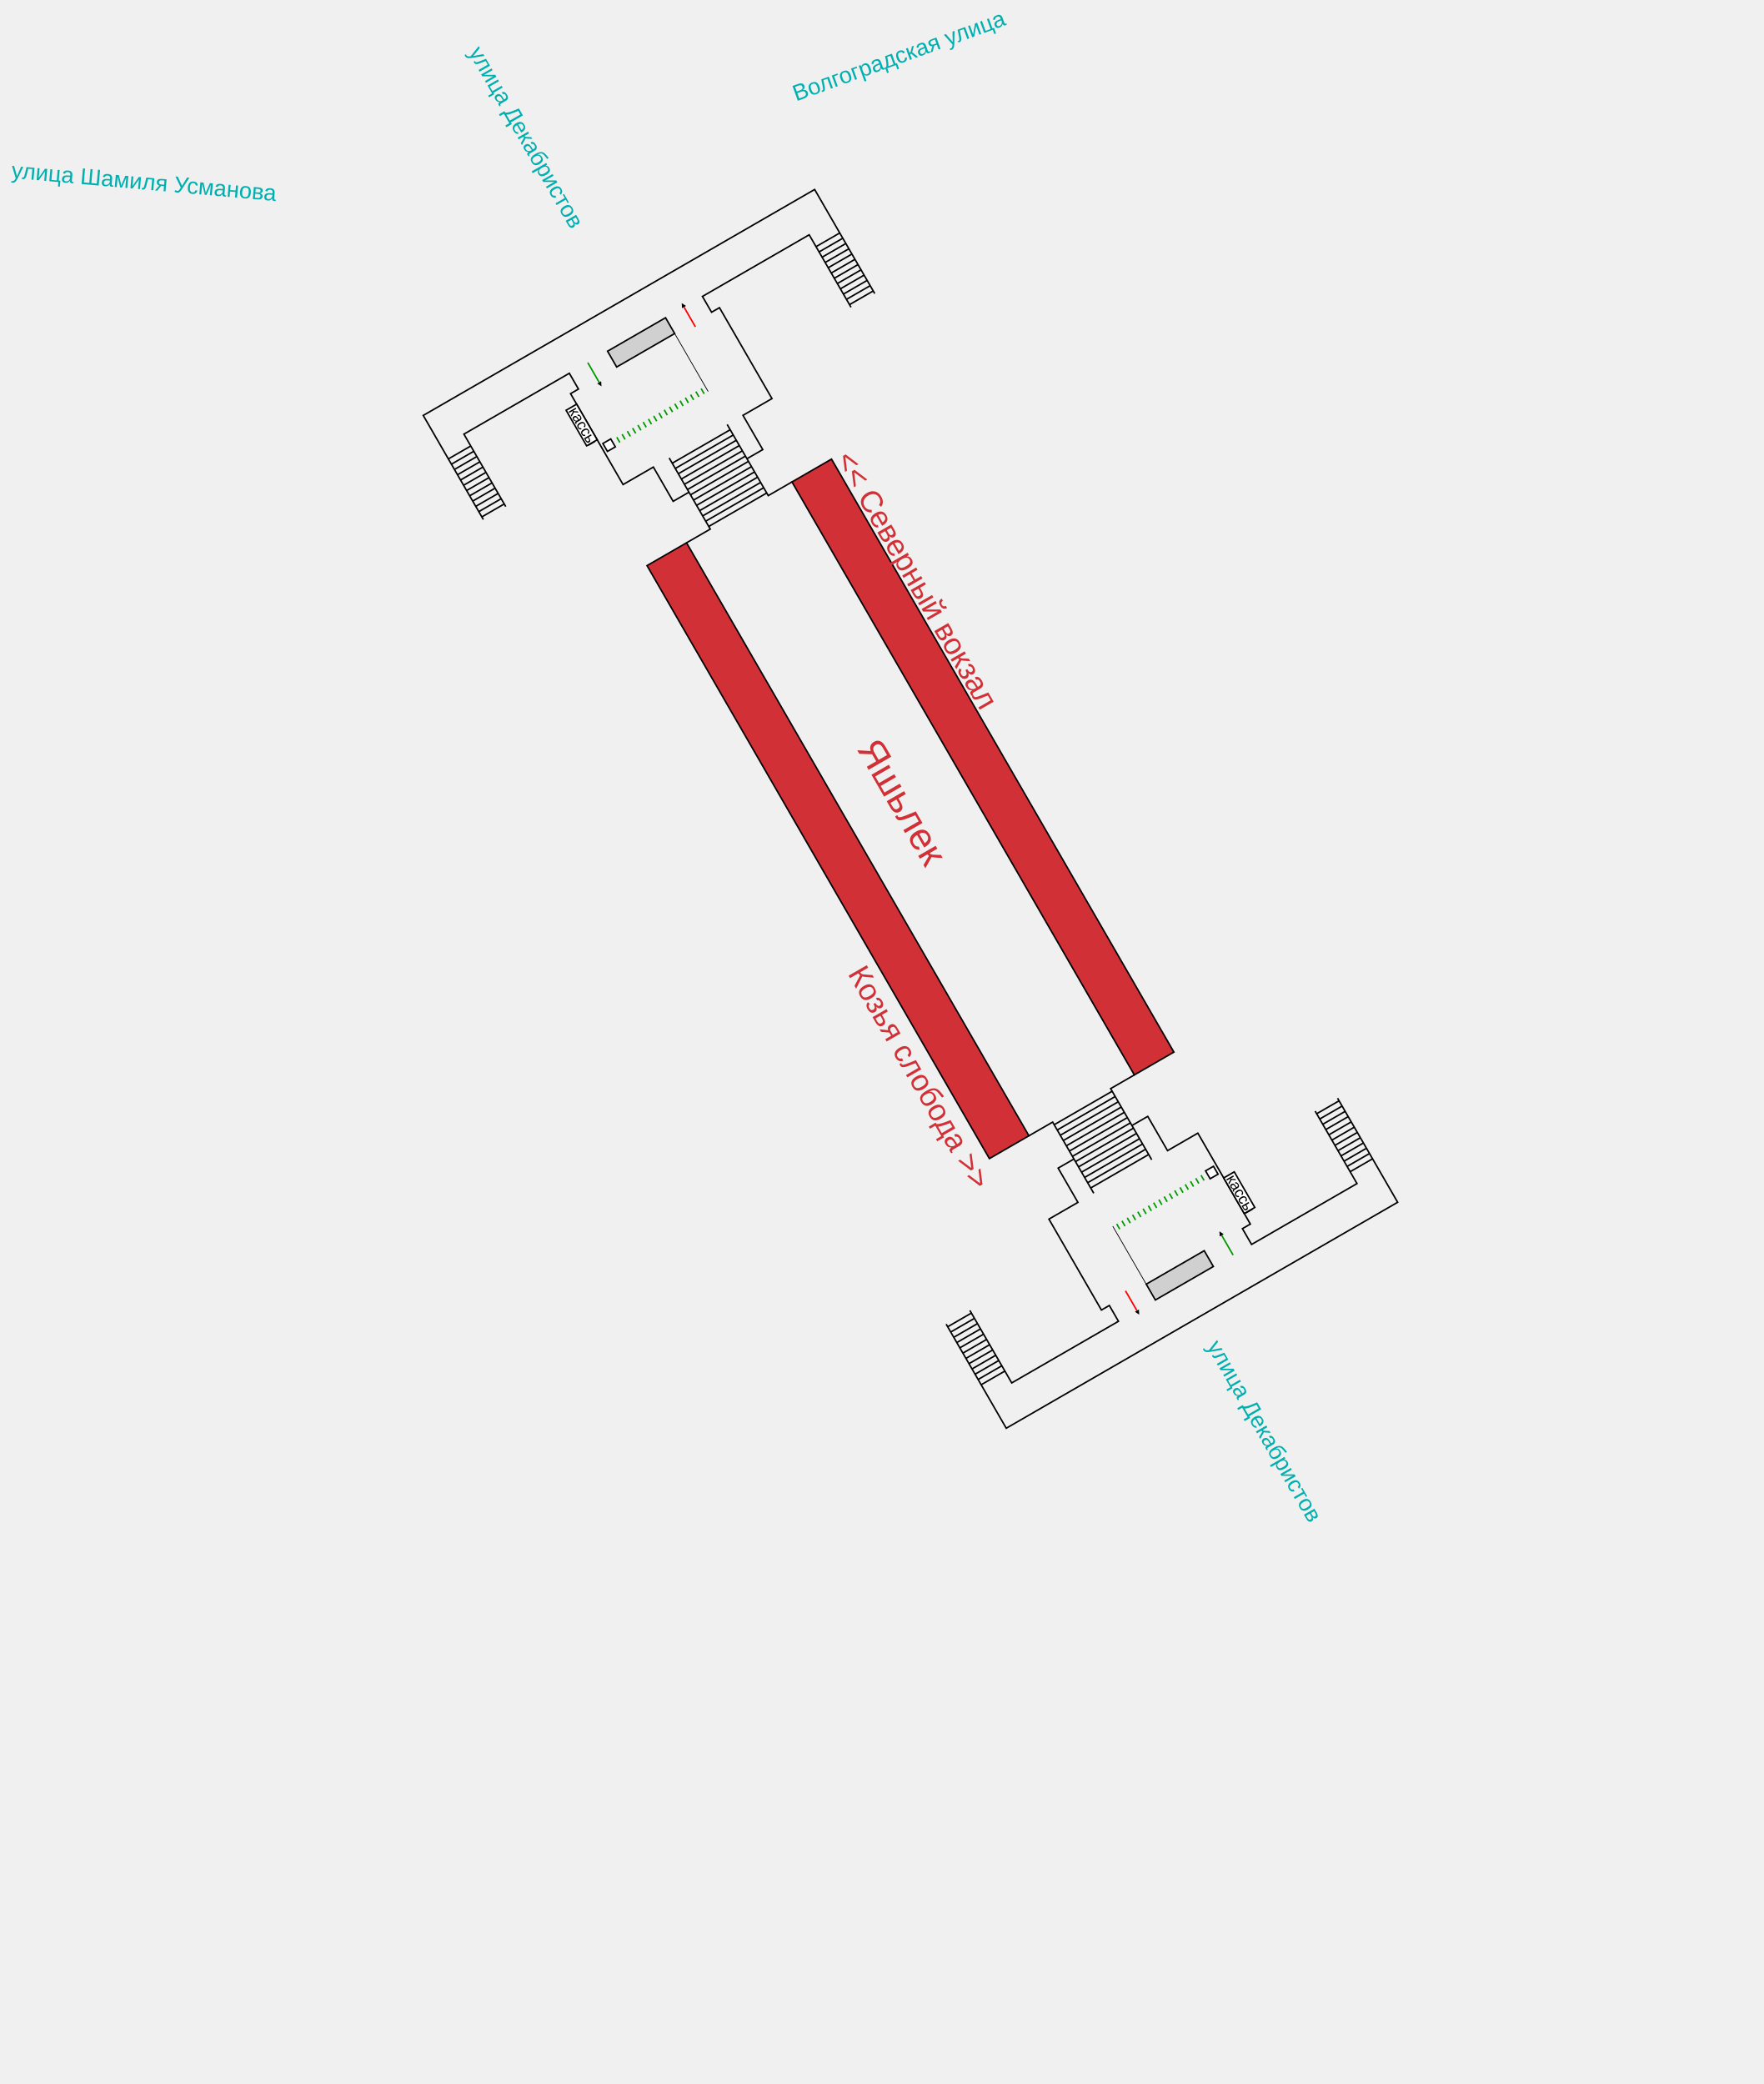
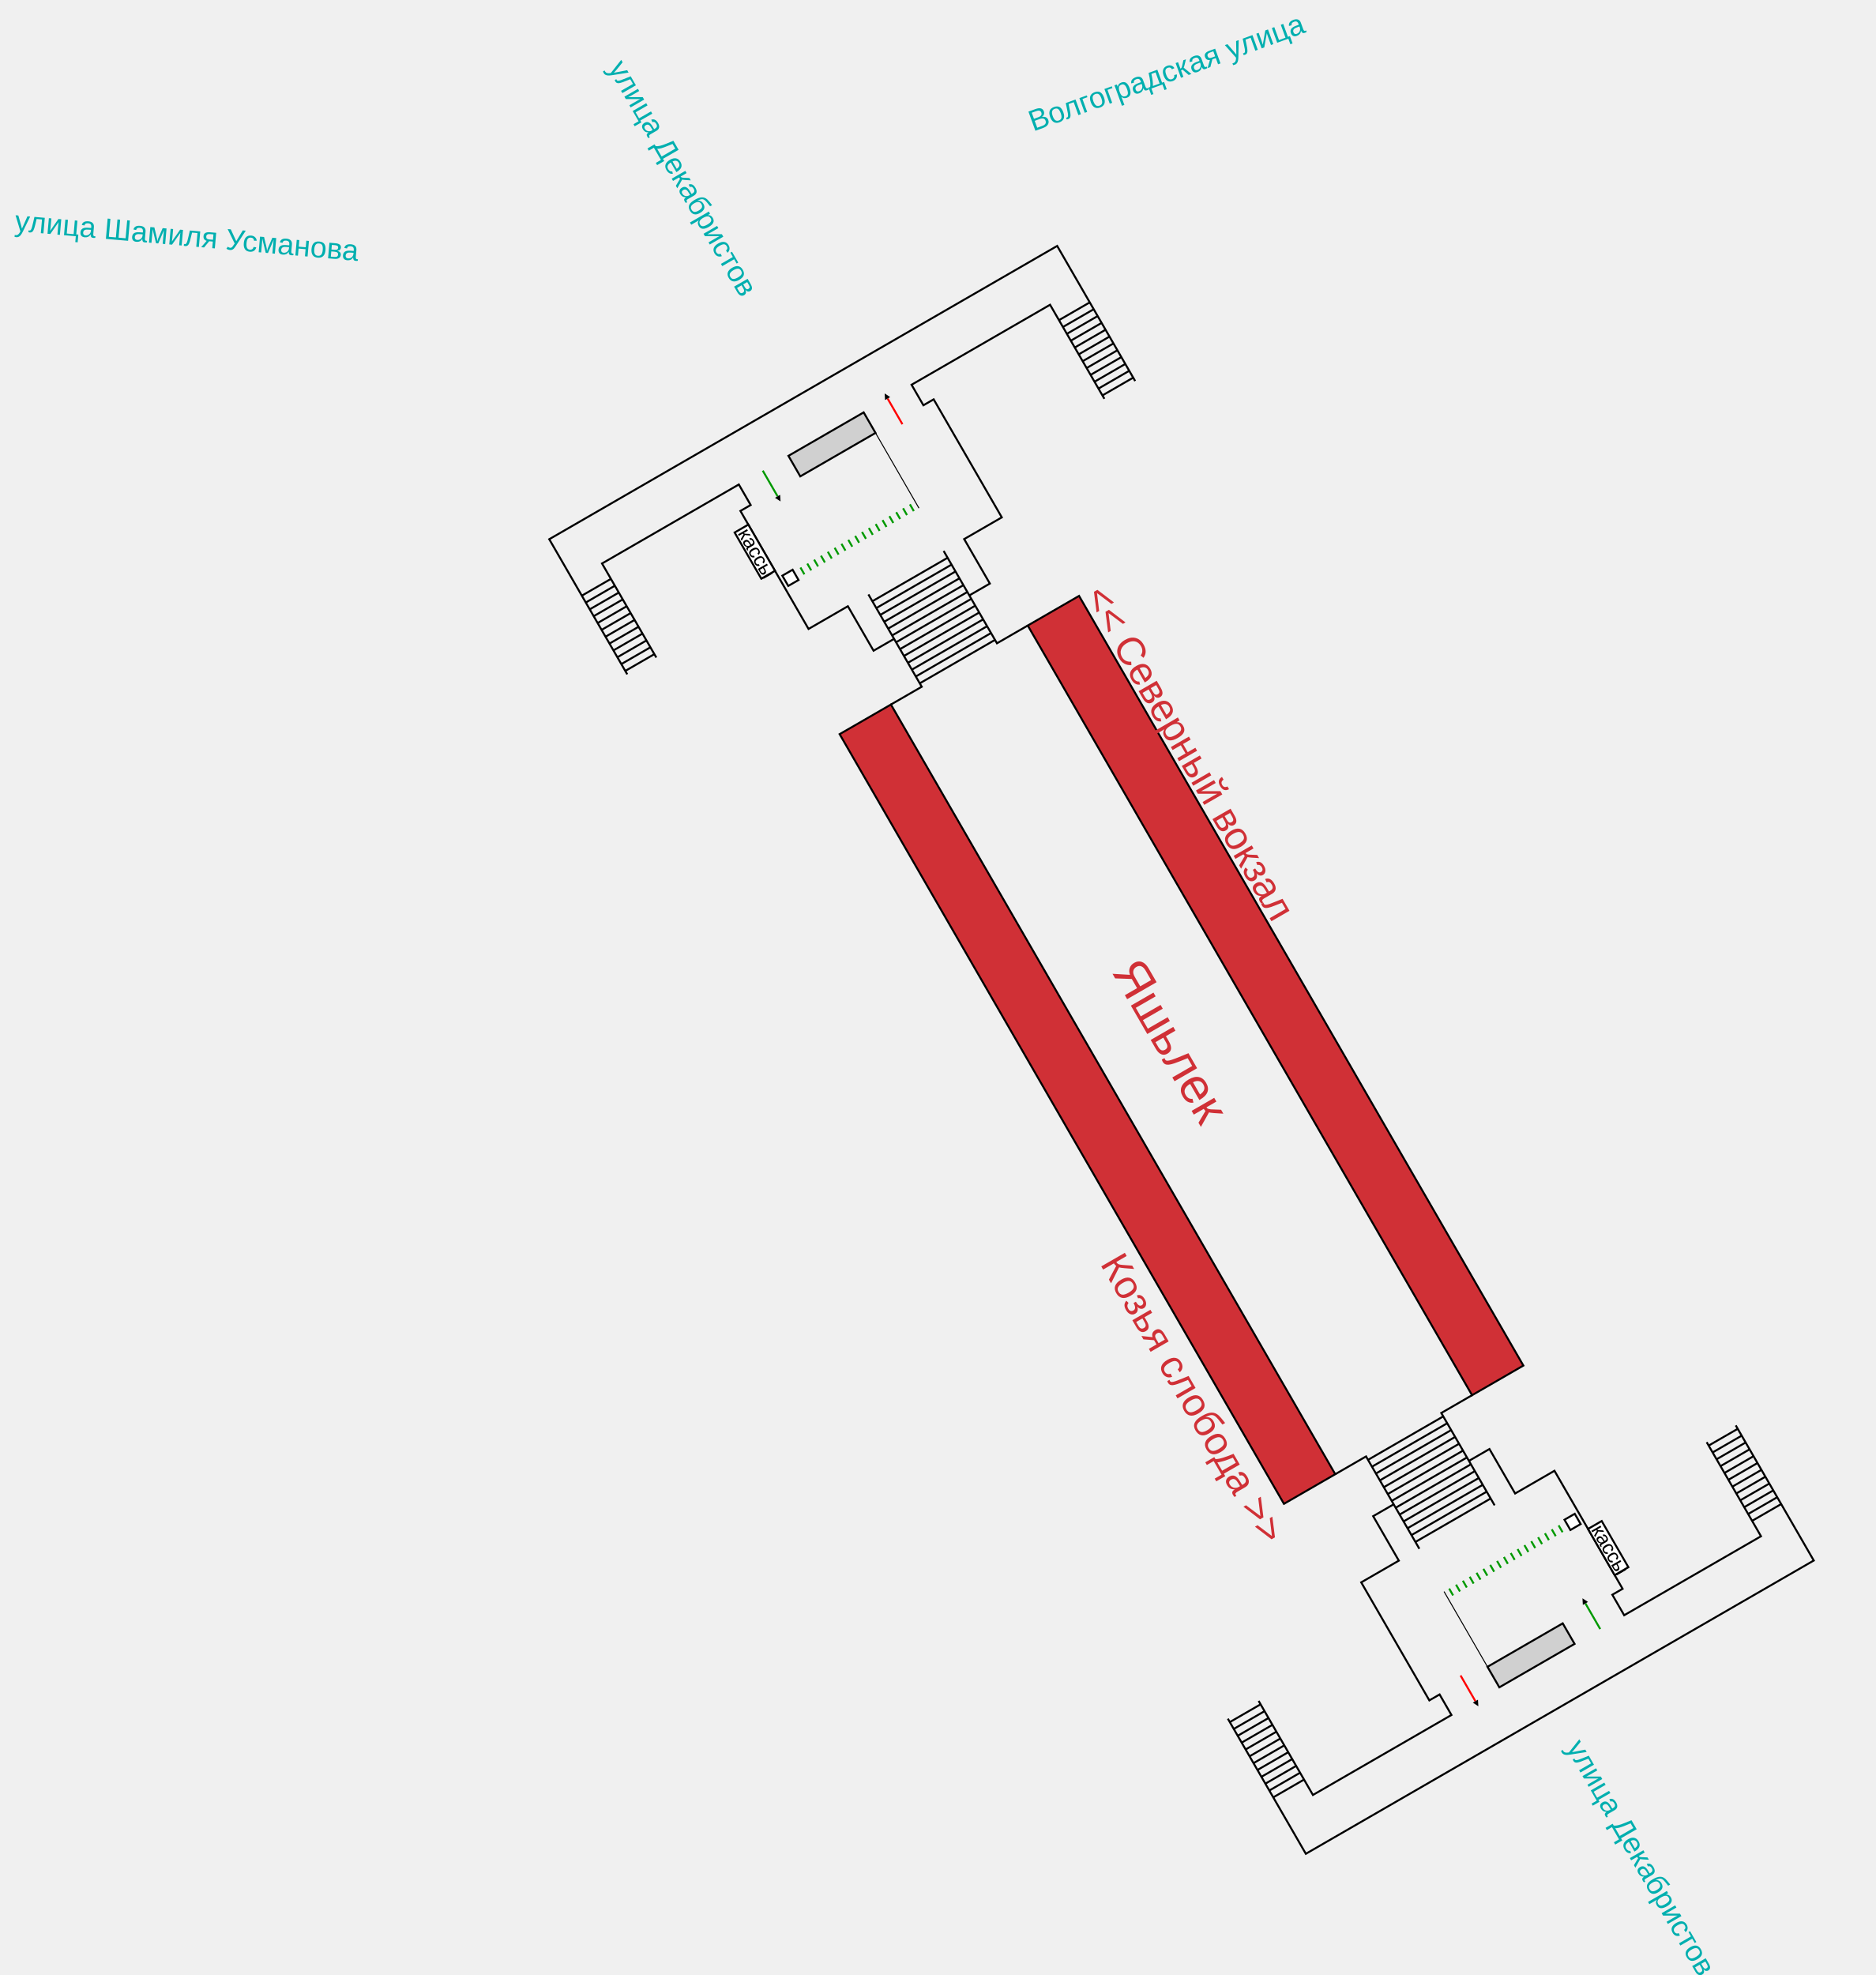
- <svg xmlns="http://www.w3.org/2000/svg" baseProfile="full" height="100%" version="1.1" width="100%">
+ <svg xmlns="http://www.w3.org/2000/svg" baseProfile="full" height="1000.0" version="1.1" width="950.0">
  <defs>
    <marker id="id10" markerHeight="3" markerUnits="strokeWidth" markerWidth="4" orient="auto" refX="0" refY="5" viewBox="0,0,10,10">
      <path d="M 0 0 L 10 5 L 0 10 z" />
    </marker>
  </defs>
-   <g transform="scale(0.5)">
-     <rect fill="none" height="1000" stroke="none" stroke-width="0" width="950" x="0" y="0" />
-     <g transform="rotate(60.0,475,500)">
-       <polygon fill="#d03036" points="789,449 789,479 339,479 339,449" stroke="#000000" stroke-width="1" />
-       <polygon fill="#d03036" points="789,369 789,339 339,339 339,369" stroke="#000000" stroke-width="1" />
-       <text fill="#d03036" font-family="Arial" font-size="20" stroke="none" stroke-width="0" x="637" y="499.0">Козья слобода &gt;&gt;</text>
-       <text fill="#d03036" font-family="Arial" font-size="20" stroke="none" stroke-width="0" x="340" y="337.0">&lt;&lt; Северный вокзал</text>
-       <text fill="#d03036" font-family="Arial" font-size="25" stroke="none" stroke-width="0" x="512" y="420.0">Яшьлек</text>
-       <polyline fill="none" points="339,369 339,387 285,387" stroke="#000000" stroke-width="1" />
-       <polyline fill="none" points="285,431 339,431 339,449" stroke="#000000" stroke-width="1" />
-       <polyline fill="none" points="311,387 311,375 285,375 285,353 216,353 216,359 204,359 204,278 259,278" stroke="#000000" stroke-width="1" />
-       <polyline fill="none" points="311,431 311,443 285,443 285,466 216,466 216,460 204,460 204,540 259,540" stroke="#000000" stroke-width="1" />
-       <polyline fill="none" points="259,260 180,260 180,557 259,557" stroke="#000000" stroke-width="1" />
-       <line stroke="#000000" stroke-width="1" x1="337" x2="337" y1="387" y2="431" />
-       <line stroke="#000000" stroke-width="1" x1="333" x2="333" y1="387" y2="431" />
-       <line stroke="#000000" stroke-width="1" x1="329" x2="329" y1="387" y2="431" />
-       <line stroke="#000000" stroke-width="1" x1="325" x2="325" y1="387" y2="431" />
-       <line stroke="#000000" stroke-width="1" x1="321" x2="321" y1="387" y2="431" />
-       <line stroke="#000000" stroke-width="1" x1="317" x2="317" y1="387" y2="431" />
-       <line stroke="#000000" stroke-width="1" x1="313" x2="313" y1="387" y2="431" />
-       <line stroke="#000000" stroke-width="1" x1="309" x2="309" y1="387" y2="431" />
-       <line stroke="#000000" stroke-width="1" x1="305" x2="305" y1="387" y2="431" />
-       <line stroke="#000000" stroke-width="1" x1="301" x2="301" y1="387" y2="431" />
-       <line stroke="#000000" stroke-width="1" x1="297" x2="297" y1="387" y2="431" />
-       <line stroke="#000000" stroke-width="1" x1="293" x2="293" y1="387" y2="431" />
-       <line stroke="#000000" stroke-width="1" x1="289" x2="289" y1="387" y2="431" />
-       <line stroke="#000000" stroke-width="1" x1="257" x2="257" y1="260" y2="278" />
-       <line stroke="#000000" stroke-width="1" x1="253" x2="253" y1="260" y2="278" />
-       <line stroke="#000000" stroke-width="1" x1="249" x2="249" y1="260" y2="278" />
-       <line stroke="#000000" stroke-width="1" x1="245" x2="245" y1="260" y2="278" />
-       <line stroke="#000000" stroke-width="1" x1="241" x2="241" y1="260" y2="278" />
-       <line stroke="#000000" stroke-width="1" x1="237" x2="237" y1="260" y2="278" />
-       <line stroke="#000000" stroke-width="1" x1="233" x2="233" y1="260" y2="278" />
-       <line stroke="#000000" stroke-width="1" x1="229" x2="229" y1="260" y2="278" />
-       <line stroke="#000000" stroke-width="1" x1="225" x2="225" y1="260" y2="278" />
-       <line stroke="#000000" stroke-width="1" x1="221" x2="221" y1="260" y2="278" />
-       <line stroke="#000000" stroke-width="1" x1="217" x2="217" y1="260" y2="278" />
-       <line stroke="#000000" stroke-width="1" x1="213" x2="213" y1="260" y2="278" />
-       <line stroke="#000000" stroke-width="1" x1="257" x2="257" y1="540" y2="557" />
-       <line stroke="#000000" stroke-width="1" x1="253" x2="253" y1="540" y2="557" />
-       <line stroke="#000000" stroke-width="1" x1="249" x2="249" y1="540" y2="557" />
-       <line stroke="#000000" stroke-width="1" x1="245" x2="245" y1="540" y2="557" />
-       <line stroke="#000000" stroke-width="1" x1="241" x2="241" y1="540" y2="557" />
-       <line stroke="#000000" stroke-width="1" x1="237" x2="237" y1="540" y2="557" />
-       <line stroke="#000000" stroke-width="1" x1="233" x2="233" y1="540" y2="557" />
-       <line stroke="#000000" stroke-width="1" x1="229" x2="229" y1="540" y2="557" />
-       <line stroke="#000000" stroke-width="1" x1="225" x2="225" y1="540" y2="557" />
-       <line stroke="#000000" stroke-width="1" x1="221" x2="221" y1="540" y2="557" />
-       <line stroke="#000000" stroke-width="1" x1="217" x2="217" y1="540" y2="557" />
-       <line stroke="#000000" stroke-width="1" x1="213" x2="213" y1="540" y2="557" />
-       <polygon fill="#d0d0d0" points="216,431 216,387 204,387 204,431" stroke="#000000" stroke-width="1" />
-       <polygon fill="#ffffff" points="251,474 251,466 224,466 224,474" stroke="#000000" stroke-width="1" />
-       <text fill="#000000" font-family="Arial" font-size="10" stroke="none" stroke-width="0" x="225" y="473.0">кассы</text>
-       <polygon fill="#ffffff" points="261,464 255,464 255,458 261,458" stroke="#000000" stroke-width="1" />
-       <polyline fill="none" points="216,387 260,387" stroke="#000000" stroke-width="0.5" />
-       <line stroke="#009900" stroke-width="1" x1="260" x2="256" y1="390" y2="390" />
-       <line stroke="#009900" stroke-width="1" x1="260" x2="256" y1="394" y2="394" />
-       <line stroke="#009900" stroke-width="1" x1="260" x2="256" y1="398" y2="398" />
-       <line stroke="#009900" stroke-width="1" x1="260" x2="256" y1="402" y2="402" />
-       <line stroke="#009900" stroke-width="1" x1="260" x2="256" y1="406" y2="406" />
-       <line stroke="#009900" stroke-width="1" x1="260" x2="256" y1="410" y2="410" />
-       <line stroke="#009900" stroke-width="1" x1="260" x2="256" y1="414" y2="414" />
-       <line stroke="#009900" stroke-width="1" x1="260" x2="256" y1="418" y2="418" />
-       <line stroke="#009900" stroke-width="1" x1="260" x2="256" y1="422" y2="422" />
-       <line stroke="#009900" stroke-width="1" x1="260" x2="256" y1="426" y2="426" />
-       <line stroke="#009900" stroke-width="1" x1="260" x2="256" y1="430" y2="430" />
-       <line stroke="#009900" stroke-width="1" x1="260" x2="256" y1="434" y2="434" />
-       <line stroke="#009900" stroke-width="1" x1="260" x2="256" y1="438" y2="438" />
-       <line stroke="#009900" stroke-width="1" x1="260" x2="256" y1="442" y2="442" />
-       <line stroke="#009900" stroke-width="1" x1="260" x2="256" y1="446" y2="446" />
-       <line stroke="#009900" stroke-width="1" x1="260" x2="256" y1="450" y2="450" />
-       <line stroke="#009900" stroke-width="1" x1="260" x2="256" y1="454" y2="454" />
-       <polyline fill="none" marker-end="url(#id10)" points="219,373 204,373" stroke="#ff0000" stroke-width="1" />
-       <polyline fill="none" marker-end="url(#id10)" points="204,446 219,446" stroke="#009900" stroke-width="1" />
-       <polyline fill="none" points="789,449 789,431 843,431" stroke="#000000" stroke-width="1" />
-       <polyline fill="none" points="843,387 789,387 789,369" stroke="#000000" stroke-width="1" />
-       <polyline fill="none" points="817,431 817,443 843,443 843,465 912,465 912,459 924,459 924,540 869,540" stroke="#000000" stroke-width="1" />
-       <polyline fill="none" points="817,387 817,375 843,375 843,352 912,352 912,358 924,358 924,278 869,278" stroke="#000000" stroke-width="1" />
-       <polyline fill="none" points="869,558 948,558 948,261 869,261" stroke="#000000" stroke-width="1" />
-       <line stroke="#000000" stroke-width="1" x1="791" x2="791" y1="431" y2="387" />
-       <line stroke="#000000" stroke-width="1" x1="795" x2="795" y1="431" y2="387" />
-       <line stroke="#000000" stroke-width="1" x1="799" x2="799" y1="431" y2="387" />
-       <line stroke="#000000" stroke-width="1" x1="803" x2="803" y1="431" y2="387" />
-       <line stroke="#000000" stroke-width="1" x1="807" x2="807" y1="431" y2="387" />
-       <line stroke="#000000" stroke-width="1" x1="811" x2="811" y1="431" y2="387" />
-       <line stroke="#000000" stroke-width="1" x1="815" x2="815" y1="431" y2="387" />
-       <line stroke="#000000" stroke-width="1" x1="819" x2="819" y1="431" y2="387" />
-       <line stroke="#000000" stroke-width="1" x1="823" x2="823" y1="431" y2="387" />
-       <line stroke="#000000" stroke-width="1" x1="827" x2="827" y1="431" y2="387" />
-       <line stroke="#000000" stroke-width="1" x1="831" x2="831" y1="431" y2="387" />
-       <line stroke="#000000" stroke-width="1" x1="835" x2="835" y1="431" y2="387" />
-       <line stroke="#000000" stroke-width="1" x1="839" x2="839" y1="431" y2="387" />
-       <line stroke="#000000" stroke-width="1" x1="871" x2="871" y1="558" y2="540" />
-       <line stroke="#000000" stroke-width="1" x1="875" x2="875" y1="558" y2="540" />
-       <line stroke="#000000" stroke-width="1" x1="879" x2="879" y1="558" y2="540" />
-       <line stroke="#000000" stroke-width="1" x1="883" x2="883" y1="558" y2="540" />
-       <line stroke="#000000" stroke-width="1" x1="887" x2="887" y1="558" y2="540" />
-       <line stroke="#000000" stroke-width="1" x1="891" x2="891" y1="558" y2="540" />
-       <line stroke="#000000" stroke-width="1" x1="895" x2="895" y1="558" y2="540" />
-       <line stroke="#000000" stroke-width="1" x1="899" x2="899" y1="558" y2="540" />
-       <line stroke="#000000" stroke-width="1" x1="903" x2="903" y1="558" y2="540" />
-       <line stroke="#000000" stroke-width="1" x1="907" x2="907" y1="558" y2="540" />
-       <line stroke="#000000" stroke-width="1" x1="911" x2="911" y1="558" y2="540" />
-       <line stroke="#000000" stroke-width="1" x1="915" x2="915" y1="558" y2="540" />
-       <line stroke="#000000" stroke-width="1" x1="871" x2="871" y1="278" y2="261" />
-       <line stroke="#000000" stroke-width="1" x1="875" x2="875" y1="278" y2="261" />
-       <line stroke="#000000" stroke-width="1" x1="879" x2="879" y1="278" y2="261" />
-       <line stroke="#000000" stroke-width="1" x1="883" x2="883" y1="278" y2="261" />
-       <line stroke="#000000" stroke-width="1" x1="887" x2="887" y1="278" y2="261" />
-       <line stroke="#000000" stroke-width="1" x1="891" x2="891" y1="278" y2="261" />
-       <line stroke="#000000" stroke-width="1" x1="895" x2="895" y1="278" y2="261" />
-       <line stroke="#000000" stroke-width="1" x1="899" x2="899" y1="278" y2="261" />
-       <line stroke="#000000" stroke-width="1" x1="903" x2="903" y1="278" y2="261" />
-       <line stroke="#000000" stroke-width="1" x1="907" x2="907" y1="278" y2="261" />
-       <line stroke="#000000" stroke-width="1" x1="911" x2="911" y1="278" y2="261" />
-       <line stroke="#000000" stroke-width="1" x1="915" x2="915" y1="278" y2="261" />
-       <polygon fill="#d0d0d0" points="912,387 912,431 924,431 924,387" stroke="#000000" stroke-width="1" />
-       <polygon fill="#ffffff" points="877,344 877,352 904,352 904,344" stroke="#000000" stroke-width="1" />
-       <text fill="#000000" font-family="Arial" font-size="10" stroke="none" stroke-width="0" x="878" y="351.0">кассы</text>
-       <polygon fill="#ffffff" points="867,354 873,354 873,360 867,360" stroke="#000000" stroke-width="1" />
-       <polyline fill="none" points="912,431 868,431" stroke="#000000" stroke-width="0.5" />
-       <line stroke="#009900" stroke-width="1" x1="868" x2="872" y1="428" y2="428" />
-       <line stroke="#009900" stroke-width="1" x1="868" x2="872" y1="424" y2="424" />
-       <line stroke="#009900" stroke-width="1" x1="868" x2="872" y1="420" y2="420" />
-       <line stroke="#009900" stroke-width="1" x1="868" x2="872" y1="416" y2="416" />
-       <line stroke="#009900" stroke-width="1" x1="868" x2="872" y1="412" y2="412" />
-       <line stroke="#009900" stroke-width="1" x1="868" x2="872" y1="408" y2="408" />
-       <line stroke="#009900" stroke-width="1" x1="868" x2="872" y1="404" y2="404" />
-       <line stroke="#009900" stroke-width="1" x1="868" x2="872" y1="400" y2="400" />
-       <line stroke="#009900" stroke-width="1" x1="868" x2="872" y1="396" y2="396" />
-       <line stroke="#009900" stroke-width="1" x1="868" x2="872" y1="392" y2="392" />
-       <line stroke="#009900" stroke-width="1" x1="868" x2="872" y1="388" y2="388" />
-       <line stroke="#009900" stroke-width="1" x1="868" x2="872" y1="384" y2="384" />
-       <line stroke="#009900" stroke-width="1" x1="868" x2="872" y1="380" y2="380" />
-       <line stroke="#009900" stroke-width="1" x1="868" x2="872" y1="376" y2="376" />
-       <line stroke="#009900" stroke-width="1" x1="868" x2="872" y1="372" y2="372" />
-       <line stroke="#009900" stroke-width="1" x1="868" x2="872" y1="368" y2="368" />
-       <line stroke="#009900" stroke-width="1" x1="868" x2="872" y1="364" y2="364" />
-       <polyline fill="none" marker-end="url(#id10)" points="909,445 924,445" stroke="#ff0000" stroke-width="1" />
-       <polyline fill="none" marker-end="url(#id10)" points="924,372 909,372" stroke="#009900" stroke-width="1" />
-       <text fill="#00afaf" font-family="Arial" font-size="15" stroke="none" stroke-width="0" transform="rotate(-55.0,-103,705)" x="-103" y="720.0">улица Шамиля Усманова</text>
-       <text fill="#00afaf" font-family="Arial" font-size="15" stroke="none" stroke-width="0" transform="rotate(-80.0,109,239)" x="109" y="254.0">Волгоградская улица</text>
-       <text fill="#00afaf" font-family="Arial" font-size="15" stroke="none" stroke-width="0" x="967" y="417.0">улица Декабристов</text>
-       <text fill="#00afaf" font-family="Arial" font-size="15" stroke="none" stroke-width="0" x="-12" y="412.0">улица Декабристов</text>
+   <g>
+     <rect fill="none" height="1000.0" stroke="none" stroke-width="0" width="950.0" x="0.0" y="0.0" />
+     <g transform="rotate(60.0,475.0,500.0)">
+       <polygon fill="#d03036" points="789.0,449.0 789.0,479.0 339.0,479.0 339.0,449.0" stroke="#000000" stroke-width="1" />
+       <polygon fill="#d03036" points="789.0,369.0 789.0,339.0 339.0,339.0 339.0,369.0" stroke="#000000" stroke-width="1" />
+       <text fill="#d03036" font-family="Arial" font-size="20.0" stroke="none" stroke-width="0" x="637.0" y="499.0">Козья слобода &gt;&gt;</text>
+       <text fill="#d03036" font-family="Arial" font-size="20.0" stroke="none" stroke-width="0" x="340.0" y="337.0">&lt;&lt; Северный вокзал</text>
+       <text fill="#d03036" font-family="Arial" font-size="25.0" stroke="none" stroke-width="0" x="512.0" y="420.0">Яшьлек</text>
+       <polyline fill="none" points="339.0,369.0 339.0,387.0 285.0,387.0" stroke="#000000" stroke-width="1" />
+       <polyline fill="none" points="285.0,431.0 339.0,431.0 339.0,449.0" stroke="#000000" stroke-width="1" />
+       <polyline fill="none" points="311.0,387.0 311.0,375.0 285.0,375.0 285.0,353.0 216.0,353.0 216.0,359.0 204.0,359.0 204.0,278.0 259.0,278.0" stroke="#000000" stroke-width="1" />
+       <polyline fill="none" points="311.0,431.0 311.0,443.0 285.0,443.0 285.0,466.0 216.0,466.0 216.0,460.0 204.0,460.0 204.0,540.0 259.0,540.0" stroke="#000000" stroke-width="1" />
+       <polyline fill="none" points="259.0,260.0 180.0,260.0 180.0,557.0 259.0,557.0" stroke="#000000" stroke-width="1" />
+       <line stroke="#000000" stroke-width="1" x1="337.0" x2="337.0" y1="387.0" y2="431.0" />
+       <line stroke="#000000" stroke-width="1" x1="333.0" x2="333.0" y1="387.0" y2="431.0" />
+       <line stroke="#000000" stroke-width="1" x1="329.0" x2="329.0" y1="387.0" y2="431.0" />
+       <line stroke="#000000" stroke-width="1" x1="325.0" x2="325.0" y1="387.0" y2="431.0" />
+       <line stroke="#000000" stroke-width="1" x1="321.0" x2="321.0" y1="387.0" y2="431.0" />
+       <line stroke="#000000" stroke-width="1" x1="317.0" x2="317.0" y1="387.0" y2="431.0" />
+       <line stroke="#000000" stroke-width="1" x1="313.0" x2="313.0" y1="387.0" y2="431.0" />
+       <line stroke="#000000" stroke-width="1" x1="309.0" x2="309.0" y1="387.0" y2="431.0" />
+       <line stroke="#000000" stroke-width="1" x1="305.0" x2="305.0" y1="387.0" y2="431.0" />
+       <line stroke="#000000" stroke-width="1" x1="301.0" x2="301.0" y1="387.0" y2="431.0" />
+       <line stroke="#000000" stroke-width="1" x1="297.0" x2="297.0" y1="387.0" y2="431.0" />
+       <line stroke="#000000" stroke-width="1" x1="293.0" x2="293.0" y1="387.0" y2="431.0" />
+       <line stroke="#000000" stroke-width="1" x1="289.0" x2="289.0" y1="387.0" y2="431.0" />
+       <line stroke="#000000" stroke-width="1" x1="257.0" x2="257.0" y1="260.0" y2="278.0" />
+       <line stroke="#000000" stroke-width="1" x1="253.0" x2="253.0" y1="260.0" y2="278.0" />
+       <line stroke="#000000" stroke-width="1" x1="249.0" x2="249.0" y1="260.0" y2="278.0" />
+       <line stroke="#000000" stroke-width="1" x1="245.0" x2="245.0" y1="260.0" y2="278.0" />
+       <line stroke="#000000" stroke-width="1" x1="241.0" x2="241.0" y1="260.0" y2="278.0" />
+       <line stroke="#000000" stroke-width="1" x1="237.0" x2="237.0" y1="260.0" y2="278.0" />
+       <line stroke="#000000" stroke-width="1" x1="233.0" x2="233.0" y1="260.0" y2="278.0" />
+       <line stroke="#000000" stroke-width="1" x1="229.0" x2="229.0" y1="260.0" y2="278.0" />
+       <line stroke="#000000" stroke-width="1" x1="225.0" x2="225.0" y1="260.0" y2="278.0" />
+       <line stroke="#000000" stroke-width="1" x1="221.0" x2="221.0" y1="260.0" y2="278.0" />
+       <line stroke="#000000" stroke-width="1" x1="217.0" x2="217.0" y1="260.0" y2="278.0" />
+       <line stroke="#000000" stroke-width="1" x1="213.0" x2="213.0" y1="260.0" y2="278.0" />
+       <line stroke="#000000" stroke-width="1" x1="257.0" x2="257.0" y1="540.0" y2="557.0" />
+       <line stroke="#000000" stroke-width="1" x1="253.0" x2="253.0" y1="540.0" y2="557.0" />
+       <line stroke="#000000" stroke-width="1" x1="249.0" x2="249.0" y1="540.0" y2="557.0" />
+       <line stroke="#000000" stroke-width="1" x1="245.0" x2="245.0" y1="540.0" y2="557.0" />
+       <line stroke="#000000" stroke-width="1" x1="241.0" x2="241.0" y1="540.0" y2="557.0" />
+       <line stroke="#000000" stroke-width="1" x1="237.0" x2="237.0" y1="540.0" y2="557.0" />
+       <line stroke="#000000" stroke-width="1" x1="233.0" x2="233.0" y1="540.0" y2="557.0" />
+       <line stroke="#000000" stroke-width="1" x1="229.0" x2="229.0" y1="540.0" y2="557.0" />
+       <line stroke="#000000" stroke-width="1" x1="225.0" x2="225.0" y1="540.0" y2="557.0" />
+       <line stroke="#000000" stroke-width="1" x1="221.0" x2="221.0" y1="540.0" y2="557.0" />
+       <line stroke="#000000" stroke-width="1" x1="217.0" x2="217.0" y1="540.0" y2="557.0" />
+       <line stroke="#000000" stroke-width="1" x1="213.0" x2="213.0" y1="540.0" y2="557.0" />
+       <polygon fill="#d0d0d0" points="216.0,431.0 216.0,387.0 204.0,387.0 204.0,431.0" stroke="#000000" stroke-width="1" />
+       <polygon fill="#ffffff" points="251.0,474.0 251.0,466.0 224.0,466.0 224.0,474.0" stroke="#000000" stroke-width="1" />
+       <text fill="#000000" font-family="Arial" font-size="10.0" stroke="none" stroke-width="0" x="225.0" y="473.0">кассы</text>
+       <polygon fill="#ffffff" points="261.0,464.0 255.0,464.0 255.0,458.0 261.0,458.0" stroke="#000000" stroke-width="1" />
+       <polyline fill="none" points="216.0,387.0 260.0,387.0" stroke="#000000" stroke-width="0.5" />
+       <line stroke="#009900" stroke-width="1" x1="260.0" x2="256.0" y1="390.0" y2="390.0" />
+       <line stroke="#009900" stroke-width="1" x1="260.0" x2="256.0" y1="394.0" y2="394.0" />
+       <line stroke="#009900" stroke-width="1" x1="260.0" x2="256.0" y1="398.0" y2="398.0" />
+       <line stroke="#009900" stroke-width="1" x1="260.0" x2="256.0" y1="402.0" y2="402.0" />
+       <line stroke="#009900" stroke-width="1" x1="260.0" x2="256.0" y1="406.0" y2="406.0" />
+       <line stroke="#009900" stroke-width="1" x1="260.0" x2="256.0" y1="410.0" y2="410.0" />
+       <line stroke="#009900" stroke-width="1" x1="260.0" x2="256.0" y1="414.0" y2="414.0" />
+       <line stroke="#009900" stroke-width="1" x1="260.0" x2="256.0" y1="418.0" y2="418.0" />
+       <line stroke="#009900" stroke-width="1" x1="260.0" x2="256.0" y1="422.0" y2="422.0" />
+       <line stroke="#009900" stroke-width="1" x1="260.0" x2="256.0" y1="426.0" y2="426.0" />
+       <line stroke="#009900" stroke-width="1" x1="260.0" x2="256.0" y1="430.0" y2="430.0" />
+       <line stroke="#009900" stroke-width="1" x1="260.0" x2="256.0" y1="434.0" y2="434.0" />
+       <line stroke="#009900" stroke-width="1" x1="260.0" x2="256.0" y1="438.0" y2="438.0" />
+       <line stroke="#009900" stroke-width="1" x1="260.0" x2="256.0" y1="442.0" y2="442.0" />
+       <line stroke="#009900" stroke-width="1" x1="260.0" x2="256.0" y1="446.0" y2="446.0" />
+       <line stroke="#009900" stroke-width="1" x1="260.0" x2="256.0" y1="450.0" y2="450.0" />
+       <line stroke="#009900" stroke-width="1" x1="260.0" x2="256.0" y1="454.0" y2="454.0" />
+       <polyline fill="none" marker-end="url(#id10)" points="219.0,373.0 204.0,373.0" stroke="#ff0000" stroke-width="1" />
+       <polyline fill="none" marker-end="url(#id10)" points="204.0,446.0 219.0,446.0" stroke="#009900" stroke-width="1" />
+       <polyline fill="none" points="789.0,449.0 789.0,431.0 843.0,431.0" stroke="#000000" stroke-width="1" />
+       <polyline fill="none" points="843.0,387.0 789.0,387.0 789.0,369.0" stroke="#000000" stroke-width="1" />
+       <polyline fill="none" points="817.0,431.0 817.0,443.0 843.0,443.0 843.0,465.0 912.0,465.0 912.0,459.0 924.0,459.0 924.0,540.0 869.0,540.0" stroke="#000000" stroke-width="1" />
+       <polyline fill="none" points="817.0,387.0 817.0,375.0 843.0,375.0 843.0,352.0 912.0,352.0 912.0,358.0 924.0,358.0 924.0,278.0 869.0,278.0" stroke="#000000" stroke-width="1" />
+       <polyline fill="none" points="869.0,558.0 948.0,558.0 948.0,261.0 869.0,261.0" stroke="#000000" stroke-width="1" />
+       <line stroke="#000000" stroke-width="1" x1="791.0" x2="791.0" y1="431.0" y2="387.0" />
+       <line stroke="#000000" stroke-width="1" x1="795.0" x2="795.0" y1="431.0" y2="387.0" />
+       <line stroke="#000000" stroke-width="1" x1="799.0" x2="799.0" y1="431.0" y2="387.0" />
+       <line stroke="#000000" stroke-width="1" x1="803.0" x2="803.0" y1="431.0" y2="387.0" />
+       <line stroke="#000000" stroke-width="1" x1="807.0" x2="807.0" y1="431.0" y2="387.0" />
+       <line stroke="#000000" stroke-width="1" x1="811.0" x2="811.0" y1="431.0" y2="387.0" />
+       <line stroke="#000000" stroke-width="1" x1="815.0" x2="815.0" y1="431.0" y2="387.0" />
+       <line stroke="#000000" stroke-width="1" x1="819.0" x2="819.0" y1="431.0" y2="387.0" />
+       <line stroke="#000000" stroke-width="1" x1="823.0" x2="823.0" y1="431.0" y2="387.0" />
+       <line stroke="#000000" stroke-width="1" x1="827.0" x2="827.0" y1="431.0" y2="387.0" />
+       <line stroke="#000000" stroke-width="1" x1="831.0" x2="831.0" y1="431.0" y2="387.0" />
+       <line stroke="#000000" stroke-width="1" x1="835.0" x2="835.0" y1="431.0" y2="387.0" />
+       <line stroke="#000000" stroke-width="1" x1="839.0" x2="839.0" y1="431.0" y2="387.0" />
+       <line stroke="#000000" stroke-width="1" x1="871.0" x2="871.0" y1="558.0" y2="540.0" />
+       <line stroke="#000000" stroke-width="1" x1="875.0" x2="875.0" y1="558.0" y2="540.0" />
+       <line stroke="#000000" stroke-width="1" x1="879.0" x2="879.0" y1="558.0" y2="540.0" />
+       <line stroke="#000000" stroke-width="1" x1="883.0" x2="883.0" y1="558.0" y2="540.0" />
+       <line stroke="#000000" stroke-width="1" x1="887.0" x2="887.0" y1="558.0" y2="540.0" />
+       <line stroke="#000000" stroke-width="1" x1="891.0" x2="891.0" y1="558.0" y2="540.0" />
+       <line stroke="#000000" stroke-width="1" x1="895.0" x2="895.0" y1="558.0" y2="540.0" />
+       <line stroke="#000000" stroke-width="1" x1="899.0" x2="899.0" y1="558.0" y2="540.0" />
+       <line stroke="#000000" stroke-width="1" x1="903.0" x2="903.0" y1="558.0" y2="540.0" />
+       <line stroke="#000000" stroke-width="1" x1="907.0" x2="907.0" y1="558.0" y2="540.0" />
+       <line stroke="#000000" stroke-width="1" x1="911.0" x2="911.0" y1="558.0" y2="540.0" />
+       <line stroke="#000000" stroke-width="1" x1="915.0" x2="915.0" y1="558.0" y2="540.0" />
+       <line stroke="#000000" stroke-width="1" x1="871.0" x2="871.0" y1="278.0" y2="261.0" />
+       <line stroke="#000000" stroke-width="1" x1="875.0" x2="875.0" y1="278.0" y2="261.0" />
+       <line stroke="#000000" stroke-width="1" x1="879.0" x2="879.0" y1="278.0" y2="261.0" />
+       <line stroke="#000000" stroke-width="1" x1="883.0" x2="883.0" y1="278.0" y2="261.0" />
+       <line stroke="#000000" stroke-width="1" x1="887.0" x2="887.0" y1="278.0" y2="261.0" />
+       <line stroke="#000000" stroke-width="1" x1="891.0" x2="891.0" y1="278.0" y2="261.0" />
+       <line stroke="#000000" stroke-width="1" x1="895.0" x2="895.0" y1="278.0" y2="261.0" />
+       <line stroke="#000000" stroke-width="1" x1="899.0" x2="899.0" y1="278.0" y2="261.0" />
+       <line stroke="#000000" stroke-width="1" x1="903.0" x2="903.0" y1="278.0" y2="261.0" />
+       <line stroke="#000000" stroke-width="1" x1="907.0" x2="907.0" y1="278.0" y2="261.0" />
+       <line stroke="#000000" stroke-width="1" x1="911.0" x2="911.0" y1="278.0" y2="261.0" />
+       <line stroke="#000000" stroke-width="1" x1="915.0" x2="915.0" y1="278.0" y2="261.0" />
+       <polygon fill="#d0d0d0" points="912.0,387.0 912.0,431.0 924.0,431.0 924.0,387.0" stroke="#000000" stroke-width="1" />
+       <polygon fill="#ffffff" points="877.0,344.0 877.0,352.0 904.0,352.0 904.0,344.0" stroke="#000000" stroke-width="1" />
+       <text fill="#000000" font-family="Arial" font-size="10.0" stroke="none" stroke-width="0" x="878.0" y="351.0">кассы</text>
+       <polygon fill="#ffffff" points="867.0,354.0 873.0,354.0 873.0,360.0 867.0,360.0" stroke="#000000" stroke-width="1" />
+       <polyline fill="none" points="912.0,431.0 868.0,431.0" stroke="#000000" stroke-width="0.5" />
+       <line stroke="#009900" stroke-width="1" x1="868.0" x2="872.0" y1="428.0" y2="428.0" />
+       <line stroke="#009900" stroke-width="1" x1="868.0" x2="872.0" y1="424.0" y2="424.0" />
+       <line stroke="#009900" stroke-width="1" x1="868.0" x2="872.0" y1="420.0" y2="420.0" />
+       <line stroke="#009900" stroke-width="1" x1="868.0" x2="872.0" y1="416.0" y2="416.0" />
+       <line stroke="#009900" stroke-width="1" x1="868.0" x2="872.0" y1="412.0" y2="412.0" />
+       <line stroke="#009900" stroke-width="1" x1="868.0" x2="872.0" y1="408.0" y2="408.0" />
+       <line stroke="#009900" stroke-width="1" x1="868.0" x2="872.0" y1="404.0" y2="404.0" />
+       <line stroke="#009900" stroke-width="1" x1="868.0" x2="872.0" y1="400.0" y2="400.0" />
+       <line stroke="#009900" stroke-width="1" x1="868.0" x2="872.0" y1="396.0" y2="396.0" />
+       <line stroke="#009900" stroke-width="1" x1="868.0" x2="872.0" y1="392.0" y2="392.0" />
+       <line stroke="#009900" stroke-width="1" x1="868.0" x2="872.0" y1="388.0" y2="388.0" />
+       <line stroke="#009900" stroke-width="1" x1="868.0" x2="872.0" y1="384.0" y2="384.0" />
+       <line stroke="#009900" stroke-width="1" x1="868.0" x2="872.0" y1="380.0" y2="380.0" />
+       <line stroke="#009900" stroke-width="1" x1="868.0" x2="872.0" y1="376.0" y2="376.0" />
+       <line stroke="#009900" stroke-width="1" x1="868.0" x2="872.0" y1="372.0" y2="372.0" />
+       <line stroke="#009900" stroke-width="1" x1="868.0" x2="872.0" y1="368.0" y2="368.0" />
+       <line stroke="#009900" stroke-width="1" x1="868.0" x2="872.0" y1="364.0" y2="364.0" />
+       <polyline fill="none" marker-end="url(#id10)" points="909.0,445.0 924.0,445.0" stroke="#ff0000" stroke-width="1" />
+       <polyline fill="none" marker-end="url(#id10)" points="924.0,372.0 909.0,372.0" stroke="#009900" stroke-width="1" />
+       <text fill="#00afaf" font-family="Arial" font-size="15.0" stroke="none" stroke-width="0" transform="rotate(-55.0,-103.0,705.0)" x="-103.0" y="720.0">улица Шамиля Усманова</text>
+       <text fill="#00afaf" font-family="Arial" font-size="15.0" stroke="none" stroke-width="0" transform="rotate(-80.0,109.0,239.0)" x="109.0" y="254.0">Волгоградская улица</text>
+       <text fill="#00afaf" font-family="Arial" font-size="15.0" stroke="none" stroke-width="0" x="967.0" y="417.0">улица Декабристов</text>
+       <text fill="#00afaf" font-family="Arial" font-size="15.0" stroke="none" stroke-width="0" x="-12.0" y="412.0">улица Декабристов</text>
    </g>
  </g>
</svg>
